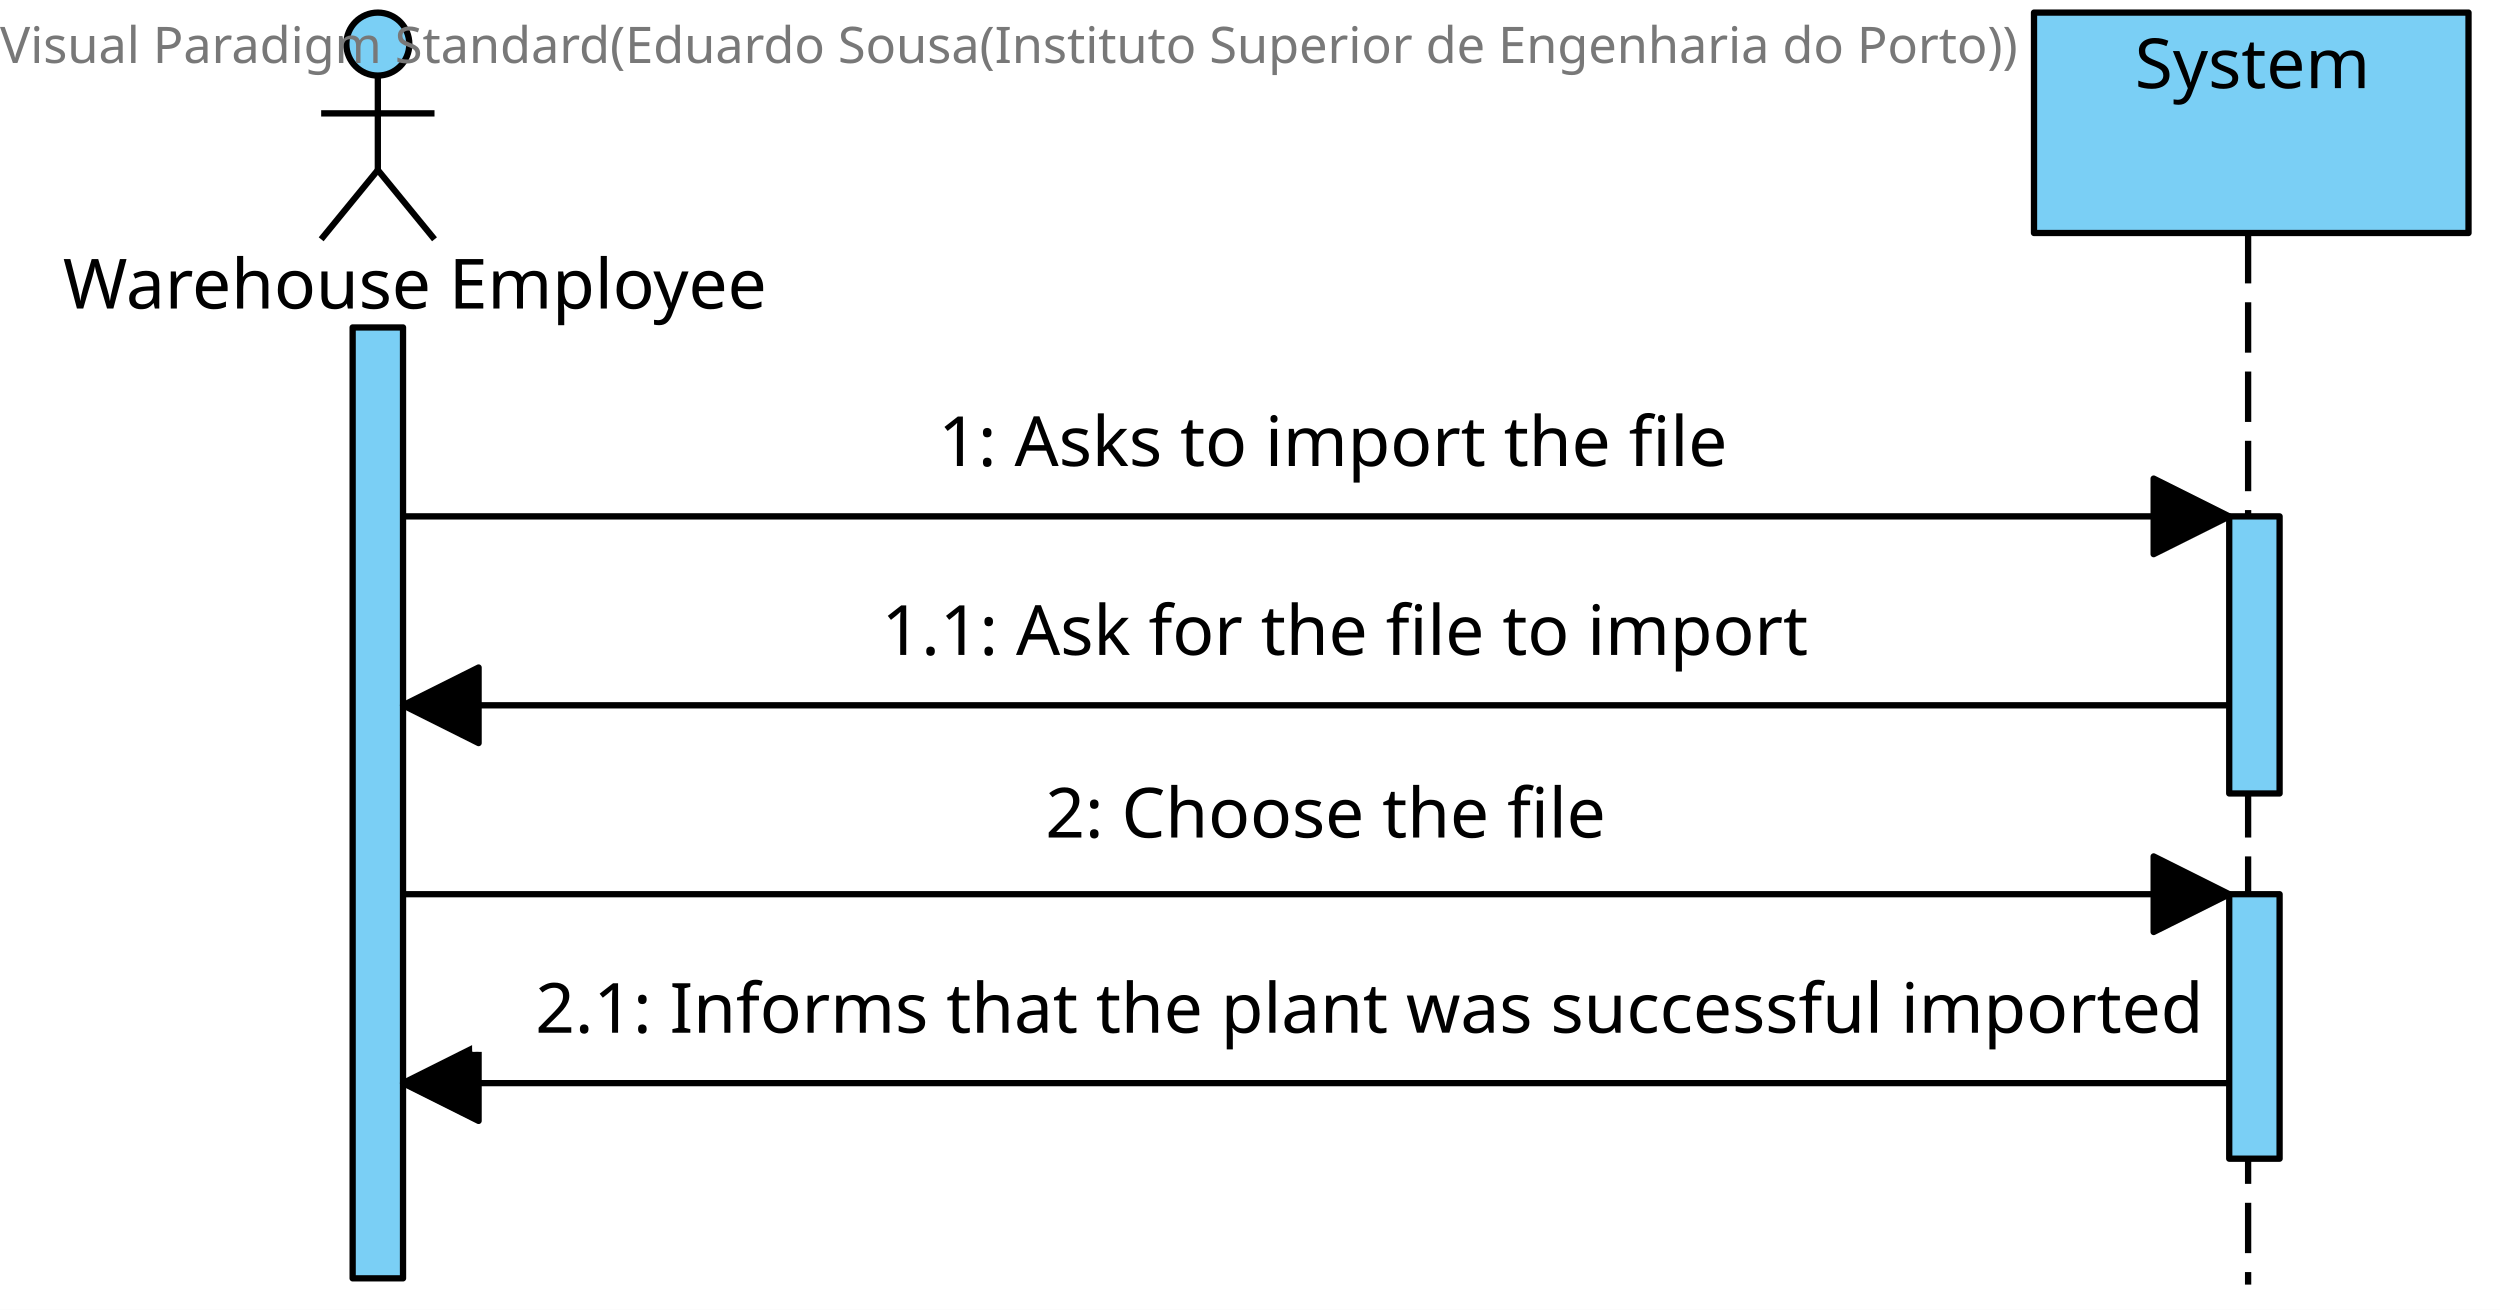
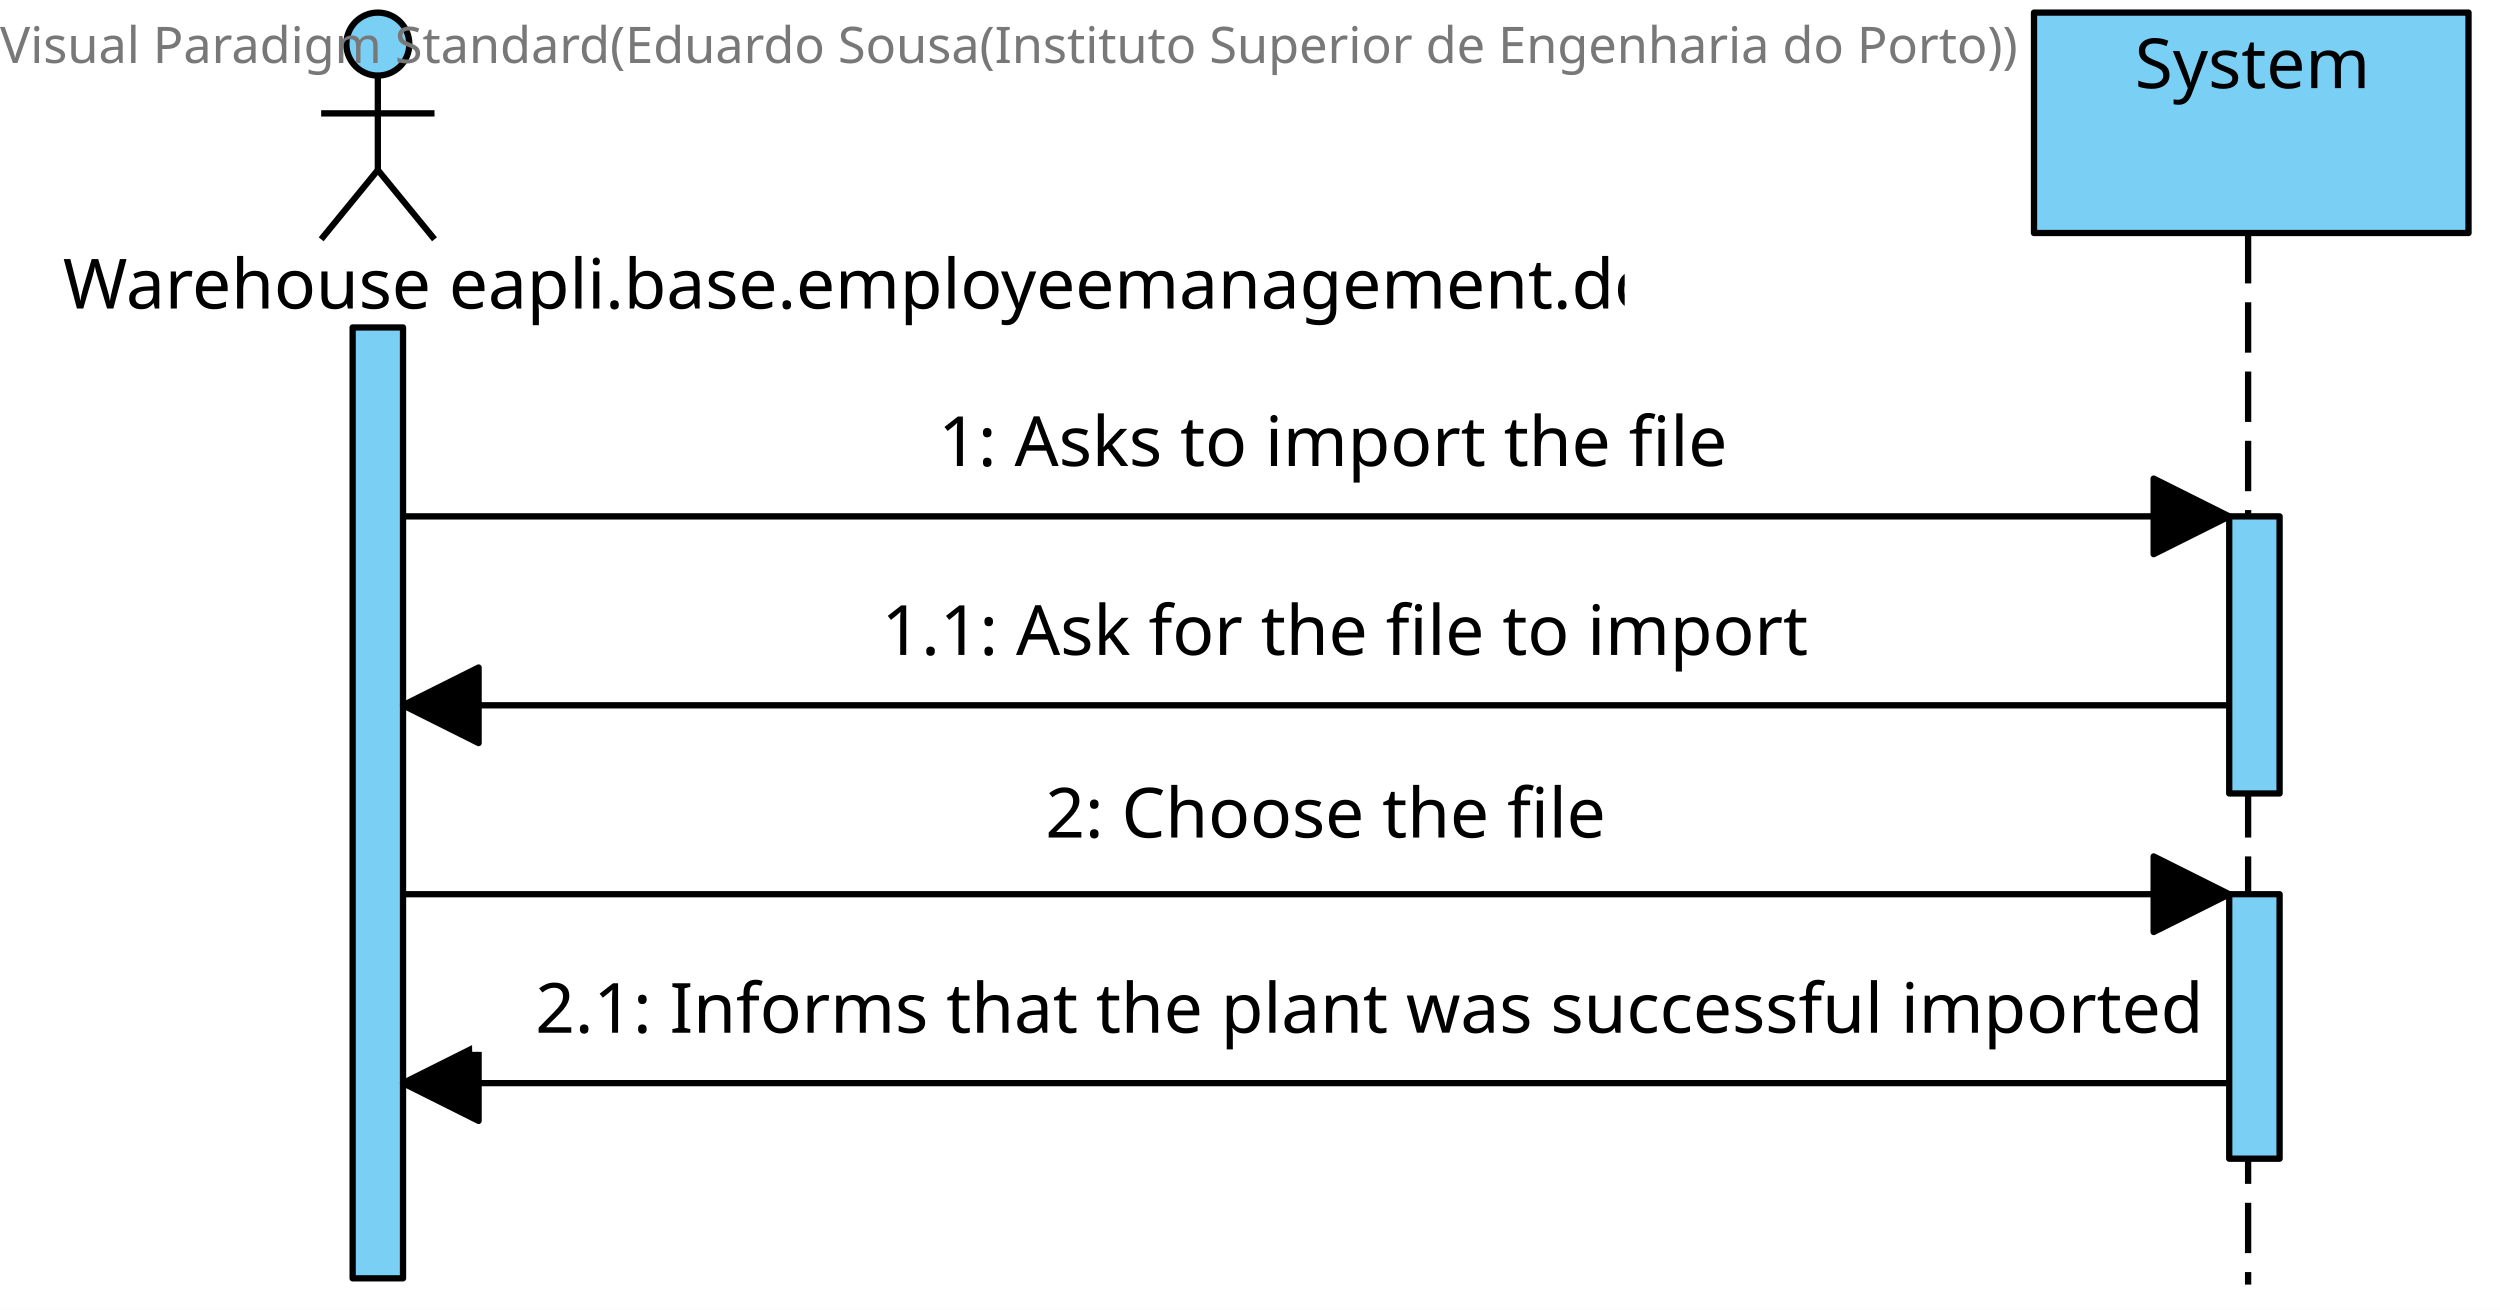
<svg xmlns="http://www.w3.org/2000/svg" fill-opacity="0" color-rendering="auto" color-interpolation="auto" text-rendering="auto" stroke="rgb(0,0,0)" stroke-linecap="square" width="397" stroke-miterlimit="10" shape-rendering="auto" stroke-opacity="0" fill="rgb(0,0,0)" stroke-dasharray="none" font-weight="normal" stroke-width="1" height="208" font-family="'Dialog'" font-style="normal" stroke-linejoin="miter" font-size="12px" stroke-dashoffset="0" image-rendering="auto">
  <defs id="genericDefs" />
  <g>
    <defs id="defs1">
      <clipPath clipPathUnits="userSpaceOnUse" id="clipPath1">
        <path d="M-7 -7 L71 -7 L71 213 L-7 213 L-7 -7 Z" />
      </clipPath>
      <clipPath clipPathUnits="userSpaceOnUse" id="clipPath2">
        <path d="M-7 -7 L81 -7 L81 213 L-7 213 L-7 -7 Z" />
      </clipPath>
      <clipPath clipPathUnits="userSpaceOnUse" id="clipPath3">
        <path d="M-7 -7 L19 -7 L19 55 L-7 55 L-7 -7 Z" />
      </clipPath>
      <clipPath clipPathUnits="userSpaceOnUse" id="clipPath4">
        <path d="M-7 -7 L19 -7 L19 53 L-7 53 L-7 -7 Z" />
      </clipPath>
      <clipPath clipPathUnits="userSpaceOnUse" id="clipPath5">
        <path d="M-129 -15 L258 -15 L258 30 L-129 30 L-129 -15 Z" />
      </clipPath>
      <clipPath clipPathUnits="userSpaceOnUse" id="clipPath6">
        <path d="M-70 -15 L140 -15 L140 30 L-70 30 L-70 -15 Z" />
      </clipPath>
      <clipPath clipPathUnits="userSpaceOnUse" id="clipPath7">
        <path d="M0 0 L394 0 L394 104 L0 104 L0 0 Z" />
      </clipPath>
      <clipPath clipPathUnits="userSpaceOnUse" id="clipPath8">
        <path d="M264 30 L264 45 L126 45 L126 30 ZM273 60 L273 75 L116 75 L116 60 ZM0 0 L0 5 L115 5 L115 20 L0 20 L0 104 L142 104 L142 89 L248 89 L248 104 L394 104 L394 0 Z" />
      </clipPath>
      <clipPath clipPathUnits="userSpaceOnUse" id="clipPath9">
        <path d="M273 30 L273 45 L116 45 L116 30 ZM248 59 L248 74 L142 74 L142 59 ZM0 0 L0 104 L61 104 L61 90 L329 90 L329 104 L394 104 L394 0 L264 0 L264 15 L126 15 L126 0 Z" />
      </clipPath>
      <clipPath clipPathUnits="userSpaceOnUse" id="clipPath10">
        <path d="M248 29 L248 44 L142 44 L142 29 ZM329 60 L329 75 L61 75 L61 60 ZM0 0 L0 104 L394 104 L394 0 L273 0 L273 15 L116 15 L116 0 Z" />
      </clipPath>
      <clipPath clipPathUnits="userSpaceOnUse" id="clipPath11">
        <path d="M329 30 L329 45 L61 45 L61 30 ZM0 0 L0 104 L394 104 L394 0 L248 0 L248 14 L142 14 L142 0 Z" />
      </clipPath>
      <clipPath clipPathUnits="userSpaceOnUse" id="clipPath12">
        <path d="M-268 -15 L536 -15 L536 30 L-268 30 L-268 -15 Z" />
      </clipPath>
      <clipPath clipPathUnits="userSpaceOnUse" id="clipPath13">
        <path d="M-106 -15 L212 -15 L212 30 L-106 30 L-106 -15 Z" />
      </clipPath>
      <clipPath clipPathUnits="userSpaceOnUse" id="clipPath14">
        <path d="M-157 -15 L314 -15 L314 30 L-157 30 L-157 -15 Z" />
      </clipPath>
      <clipPath clipPathUnits="userSpaceOnUse" id="clipPath15">
        <path d="M-138 -15 L276 -15 L276 30 L-138 30 L-138 -15 Z" />
      </clipPath>
    </defs>
    <g fill="white" text-rendering="geometricPrecision" fill-opacity="1" stroke-opacity="1" stroke="white">
      <rect x="0" width="397" height="208" y="0" stroke="none" />
    </g>
    <g font-size="11px" transform="translate(30,2)" fill-opacity="1" fill="rgb(122,207,245)" text-rendering="geometricPrecision" image-rendering="optimizeQuality" font-family="sans-serif" stroke="rgb(122,207,245)" stroke-opacity="1">
      <circle r="5" clip-path="url(#clipPath1)" cx="30" cy="5" stroke="none" />
      <rect x="26" width="8" height="151" y="50" clip-path="url(#clipPath1)" stroke="none" />
    </g>
    <g stroke-linecap="butt" font-size="11px" transform="translate(30,2)" fill-opacity="1" fill="black" text-rendering="geometricPrecision" image-rendering="optimizeQuality" font-family="sans-serif" stroke-linejoin="round" stroke="black" stroke-opacity="1" stroke-miterlimit="0">
      <circle fill="none" r="5" clip-path="url(#clipPath1)" cx="30" cy="5" />
      <rect fill="none" x="26" width="8" height="151" y="50" clip-path="url(#clipPath1)" />
      <line y2="25" fill="none" x1="30" clip-path="url(#clipPath1)" x2="30" y1="10" />
      <line y2="36" fill="none" x1="30" clip-path="url(#clipPath1)" x2="21" y1="25" />
      <line y2="36" fill="none" x1="30" clip-path="url(#clipPath1)" x2="39" y1="25" />
      <line y2="16" fill="none" x1="21" clip-path="url(#clipPath1)" x2="39" y1="16" />
    </g>
    <g font-size="11px" transform="translate(323,2)" fill-opacity="1" fill="rgb(122,207,245)" text-rendering="geometricPrecision" image-rendering="optimizeQuality" font-family="sans-serif" stroke="rgb(122,207,245)" stroke-opacity="1">
      <rect x="0" width="69" height="35" y="0" clip-path="url(#clipPath2)" stroke="none" />
    </g>
    <g stroke-linecap="butt" font-size="11px" transform="translate(323,2)" fill-opacity="1" fill="black" text-rendering="geometricPrecision" image-rendering="optimizeQuality" font-family="sans-serif" stroke-linejoin="round" stroke="black" stroke-opacity="1" stroke-miterlimit="0">
      <rect fill="none" x="0" width="69" height="35" y="0" clip-path="url(#clipPath2)" />
      <line clip-path="url(#clipPath2)" fill="none" x1="34" x2="34" y1="35" y2="202" stroke-linejoin="bevel" stroke-dasharray="8,3" />
    </g>
    <g font-size="11px" transform="translate(354,82)" fill-opacity="1" fill="rgb(122,207,245)" text-rendering="geometricPrecision" image-rendering="optimizeQuality" font-family="sans-serif" stroke="rgb(122,207,245)" stroke-opacity="1">
      <rect x="0" width="8" height="44" y="0" clip-path="url(#clipPath3)" stroke="none" />
    </g>
    <g stroke-linecap="butt" font-size="11px" transform="translate(354,82)" fill-opacity="1" fill="black" text-rendering="geometricPrecision" image-rendering="optimizeQuality" font-family="sans-serif" stroke-linejoin="round" stroke="black" stroke-opacity="1" stroke-miterlimit="0">
      <rect fill="none" x="0" width="8" height="44" y="0" clip-path="url(#clipPath3)" />
    </g>
    <g font-size="11px" transform="translate(354,142)" fill-opacity="1" fill="rgb(122,207,245)" text-rendering="geometricPrecision" image-rendering="optimizeQuality" font-family="sans-serif" stroke="rgb(122,207,245)" stroke-opacity="1">
      <rect x="0" width="8" height="42" y="0" clip-path="url(#clipPath4)" stroke="none" />
    </g>
    <g stroke-linecap="butt" font-size="11px" transform="translate(354,142)" fill-opacity="1" fill="black" text-rendering="geometricPrecision" image-rendering="optimizeQuality" font-family="sans-serif" stroke-linejoin="round" stroke="black" stroke-opacity="1" stroke-miterlimit="0">
      <rect fill="none" x="0" width="8" height="42" y="0" clip-path="url(#clipPath4)" />
    </g>
    <g font-size="11px" transform="translate(0,37)" fill-opacity="1" fill="black" text-rendering="geometricPrecision" image-rendering="optimizeQuality" font-family="sans-serif" stroke="black" stroke-opacity="1">
-       <text x="10" xml:space="preserve" y="12" clip-path="url(#clipPath5)" stroke="none">Warehouse Employee</text>
+       <text x="10" xml:space="preserve" y="12" clip-path="url(#clipPath5)" stroke="none">Warehouse eapli.base.employeemanagement.domain.Employee</text>
    </g>
    <g font-size="11px" transform="translate(323,2)" fill-opacity="1" fill="black" text-rendering="geometricPrecision" image-rendering="optimizeQuality" font-family="sans-serif" stroke="black" stroke-opacity="1">
      <text x="16" xml:space="preserve" y="12" clip-path="url(#clipPath6)" stroke="none">System</text>
    </g>
    <g stroke-linecap="butt" font-size="11px" transform="translate(14,32)" fill-opacity="1" fill="black" text-rendering="geometricPrecision" image-rendering="optimizeQuality" font-family="sans-serif" stroke-linejoin="round" stroke="black" stroke-opacity="1">
      <line y2="50" fill="none" x1="50" clip-path="url(#clipPath8)" x2="340" y1="50" />
      <polygon points=" 340 50 328 44 328 56" clip-path="url(#clipPath8)" stroke="none" />
      <polygon fill="none" points=" 340 50 328 44 328 56" clip-path="url(#clipPath8)" />
    </g>
    <g stroke-linecap="butt" font-size="11px" transform="translate(14,62)" fill-opacity="1" fill="black" text-rendering="geometricPrecision" image-rendering="optimizeQuality" font-family="sans-serif" stroke-linejoin="round" stroke="black" stroke-opacity="1">
      <line y2="50" fill="none" x1="340" clip-path="url(#clipPath9)" x2="50" y1="50" />
      <polygon points=" 50 50 62 56 62 44" clip-path="url(#clipPath9)" stroke="none" />
      <polygon fill="none" points=" 50 50 62 56 62 44" clip-path="url(#clipPath9)" />
    </g>
    <g stroke-linecap="butt" font-size="11px" transform="translate(14,92)" fill-opacity="1" fill="black" text-rendering="geometricPrecision" image-rendering="optimizeQuality" font-family="sans-serif" stroke-linejoin="round" stroke="black" stroke-opacity="1">
      <line y2="50" fill="none" x1="50" clip-path="url(#clipPath10)" x2="340" y1="50" />
      <polygon points=" 340 50 328 44 328 56" clip-path="url(#clipPath10)" stroke="none" />
      <polygon fill="none" points=" 340 50 328 44 328 56" clip-path="url(#clipPath10)" />
    </g>
    <g stroke-linecap="butt" font-size="11px" transform="translate(14,122)" fill-opacity="1" fill="black" text-rendering="geometricPrecision" image-rendering="optimizeQuality" font-family="sans-serif" stroke-linejoin="round" stroke="black" stroke-opacity="1">
      <line y2="50" fill="none" x1="340" clip-path="url(#clipPath11)" x2="50" y1="50" />
      <polygon points=" 50 50 62 56 62 44" clip-path="url(#clipPath11)" stroke="none" />
      <polygon fill="none" points=" 50 50 62 56 62 44" clip-path="url(#clipPath11)" />
    </g>
    <g font-size="11px" transform="translate(75,152)" fill-opacity="1" fill="white" text-rendering="geometricPrecision" image-rendering="optimizeQuality" font-family="sans-serif" stroke="white" stroke-opacity="1">
      <rect x="0" width="268" height="15" y="0" clip-path="url(#clipPath12)" stroke="none" />
      <text fill="black" x="10" xml:space="preserve" y="12" clip-path="url(#clipPath12)" stroke="none">2.1: Informs that the plant was successful imported</text>
    </g>
    <g font-size="11px" transform="translate(156,121)" fill-opacity="1" fill="white" text-rendering="geometricPrecision" image-rendering="optimizeQuality" font-family="sans-serif" stroke="white" stroke-opacity="1">
      <rect x="0" width="106" height="15" y="0" clip-path="url(#clipPath13)" stroke="none" />
      <text fill="black" x="10" xml:space="preserve" y="12" clip-path="url(#clipPath13)" stroke="none">2: Choose the file</text>
    </g>
    <g font-size="11px" transform="translate(130,92)" fill-opacity="1" fill="white" text-rendering="geometricPrecision" image-rendering="optimizeQuality" font-family="sans-serif" stroke="white" stroke-opacity="1">
      <rect x="0" width="157" height="15" y="0" clip-path="url(#clipPath14)" stroke="none" />
      <text fill="black" x="10" xml:space="preserve" y="12" clip-path="url(#clipPath14)" stroke="none">1.1: Ask for the file to import</text>
    </g>
    <g font-size="11px" transform="translate(140,62)" fill-opacity="1" fill="white" text-rendering="geometricPrecision" image-rendering="optimizeQuality" font-family="sans-serif" stroke="white" stroke-opacity="1">
      <rect x="0" width="138" height="15" y="0" clip-path="url(#clipPath15)" stroke="none" />
      <text fill="black" x="9" xml:space="preserve" y="12" clip-path="url(#clipPath15)" stroke="none">1: Asks to import the file</text>
    </g>
    <g font-size="8px" fill-opacity="1" fill="rgb(120,120,120)" text-rendering="geometricPrecision" image-rendering="optimizeQuality" stroke="rgb(120,120,120)" stroke-opacity="1">
      <text x="0" xml:space="preserve" y="10" stroke="none">Visual Paradigm Standard(Eduardo Sousa(Instituto Superior de Engenharia do Porto))</text>
    </g>
  </g>
</svg>
